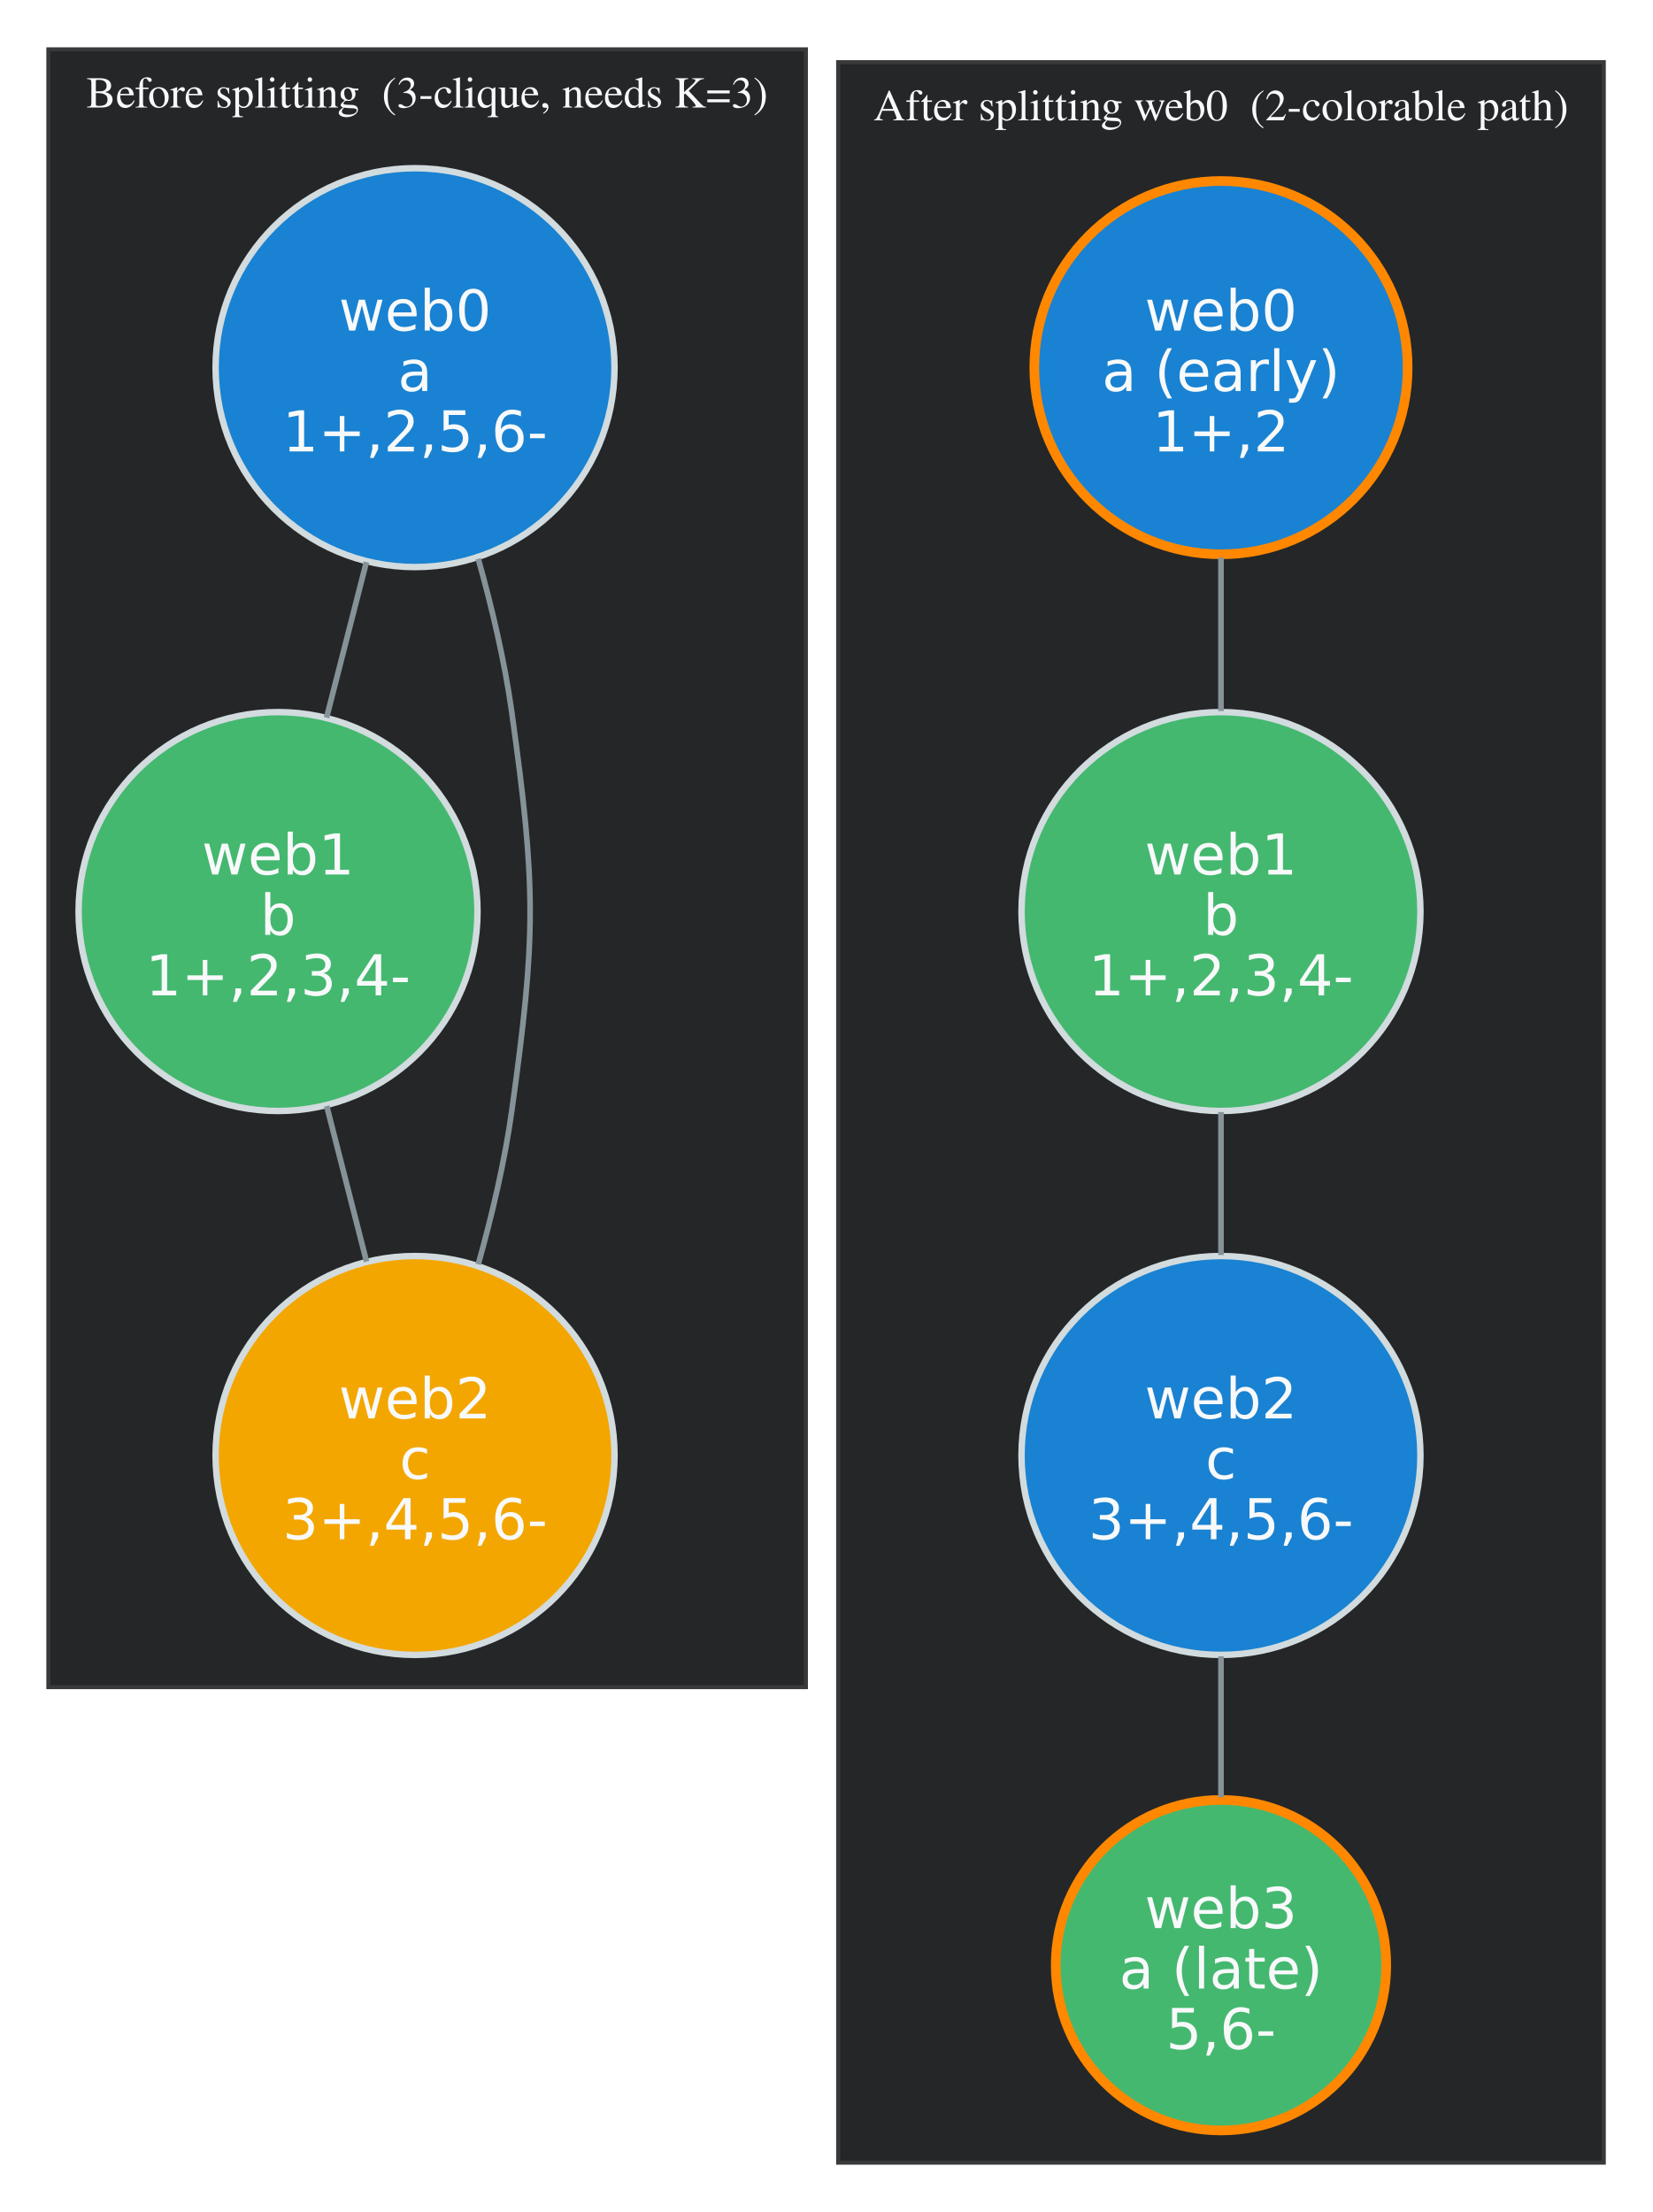
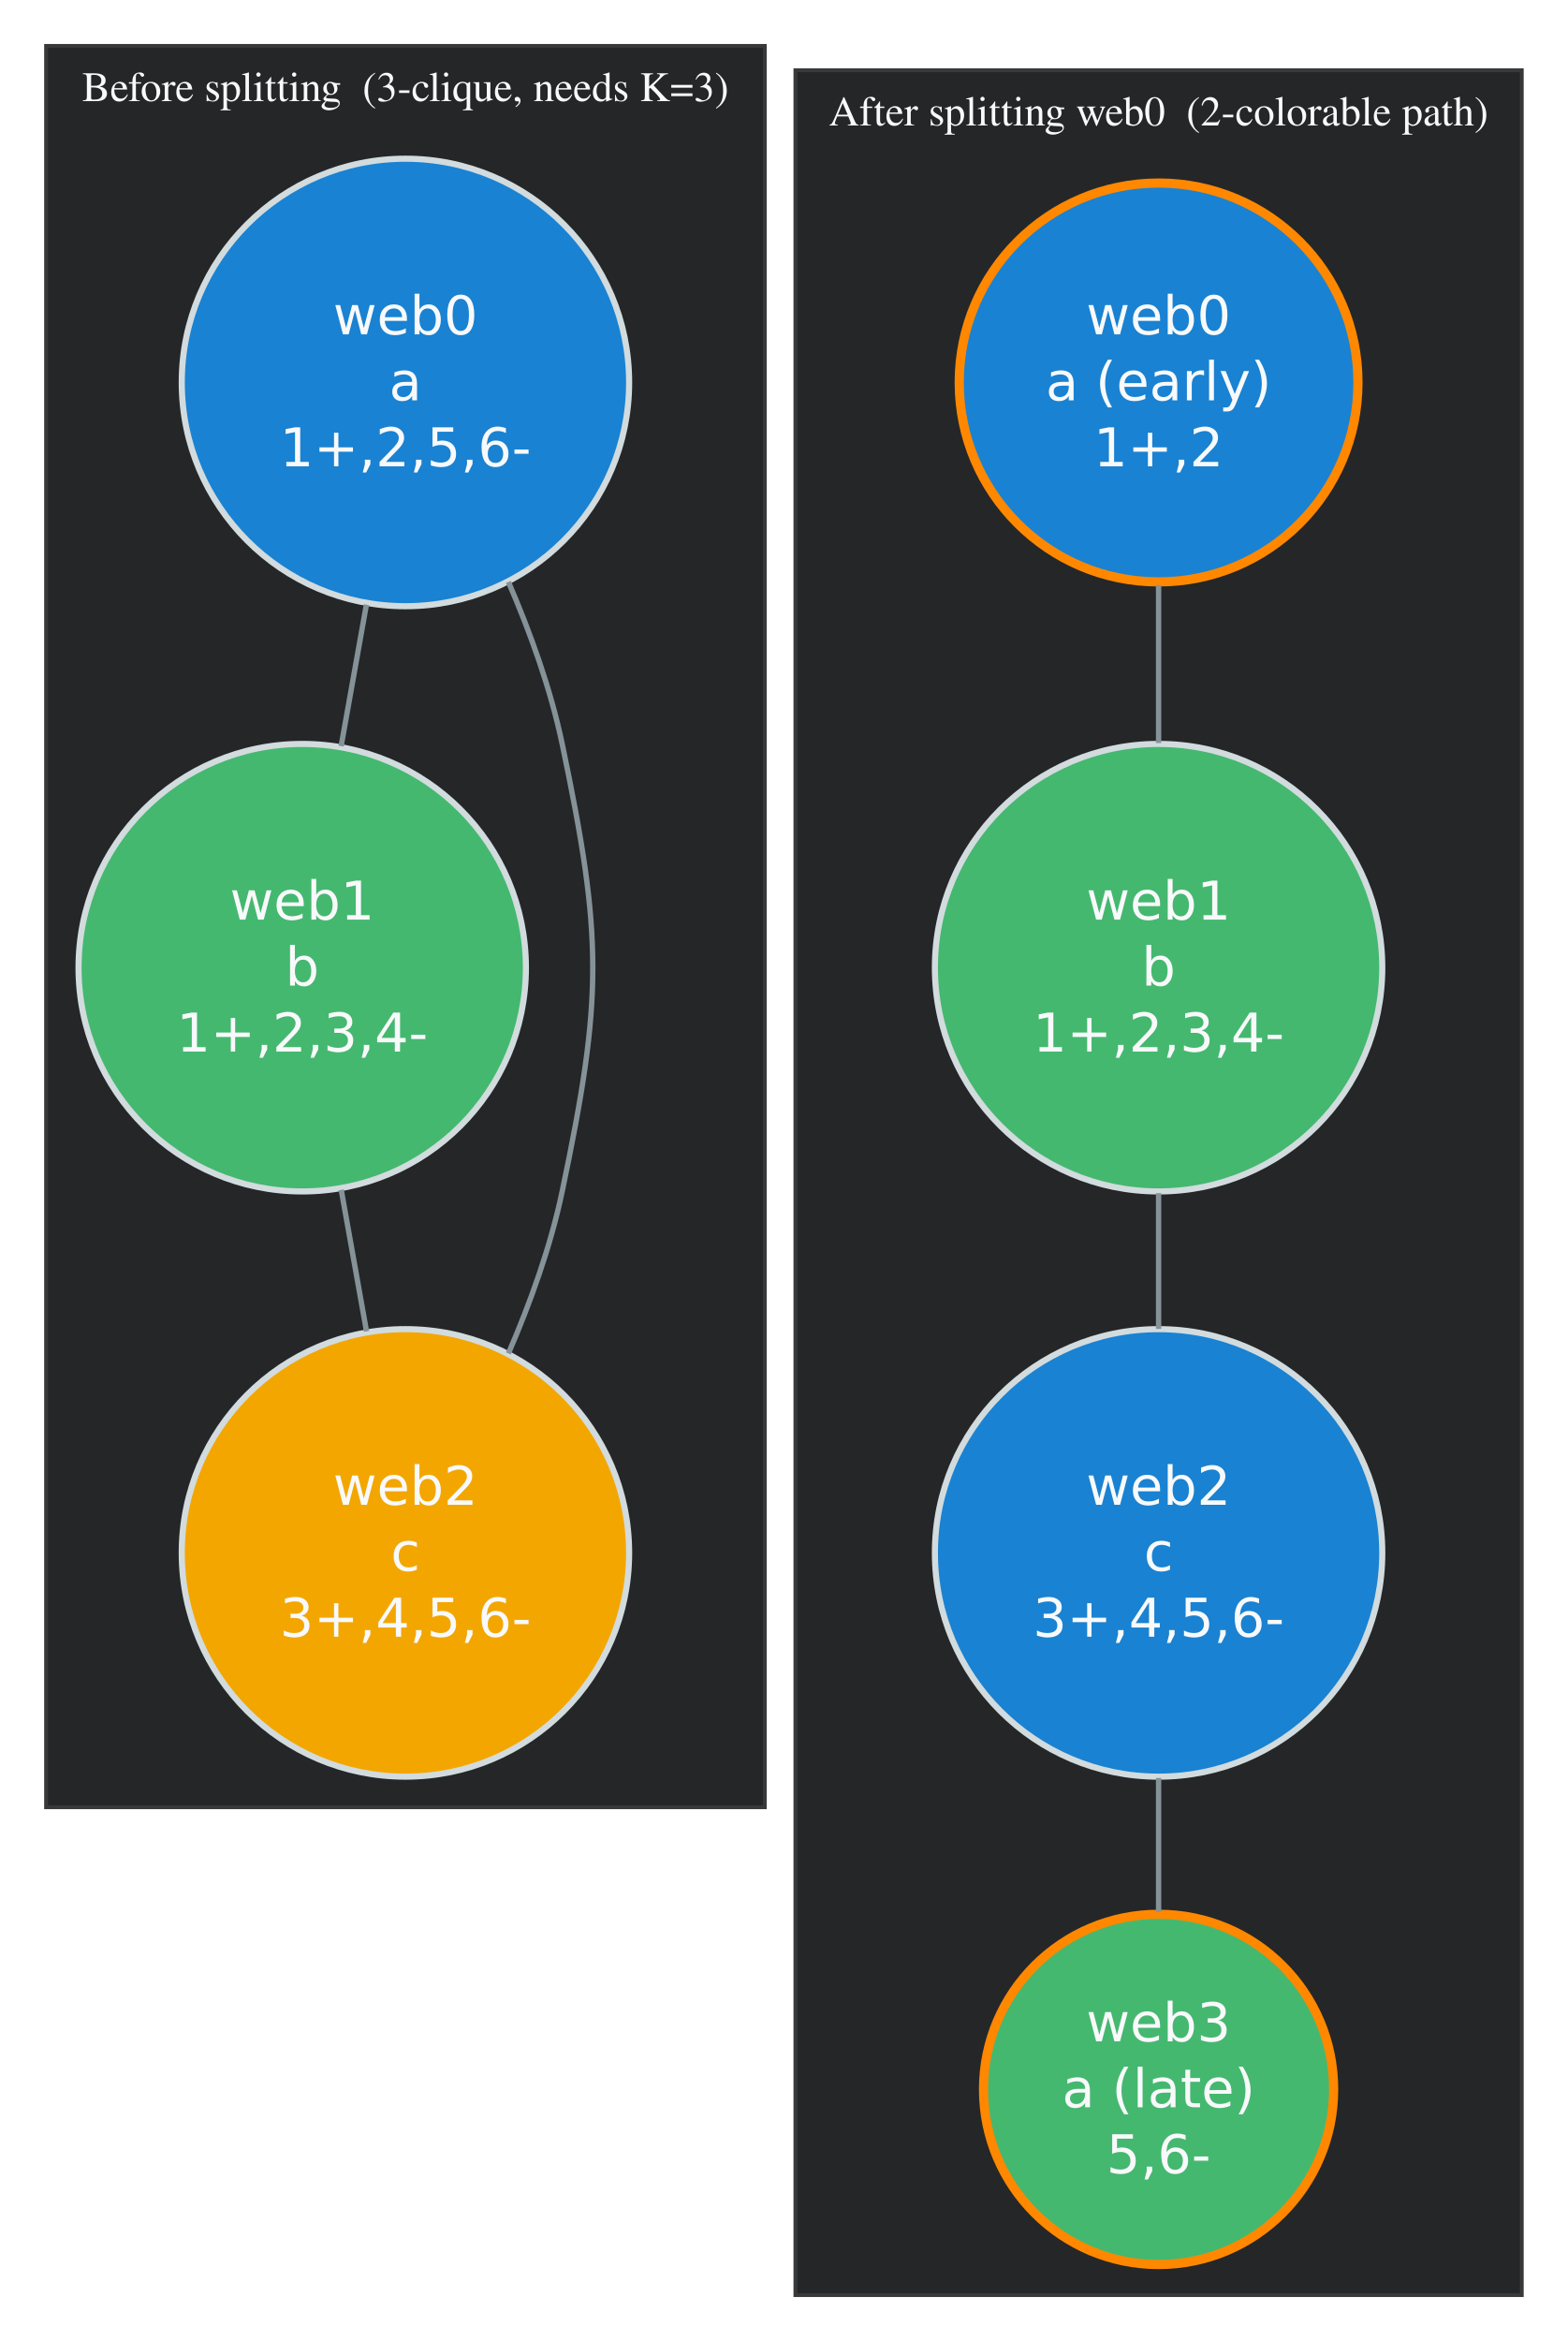
- <svg xmlns="http://www.w3.org/2000/svg" width="410pt" height="549pt" viewBox="0.00 0.00 410.00 548.51">
-   <g id="graph0" class="graph" transform="scale(1 1) rotate(0) translate(4 544.51)">
+ <svg xmlns="http://www.w3.org/2000/svg" width="410pt" height="612pt" viewBox="0.00 0.00 410.00 612.15">
+   <g id="graph0" class="graph" transform="scale(1 1) rotate(0) translate(4 608.15)">
    <g id="clust1" class="cluster">
-       <polygon fill="#252628" stroke="#38393b" points="8,-126.02 8,-532.51 196,-532.51 196,-126.02 8,-126.02" />
-       <text text-anchor="middle" x="102" y="-518.06" font-family="Times,serif" font-size="11.00" fill="#f8f9fa">Before splitting  (3-clique, needs K=3)</text>
+       <polygon fill="#252628" stroke="#38393b" points="8,-135.57 8,-596.15 196,-596.15 196,-135.57 8,-135.57" />
+       <text text-anchor="middle" x="102" y="-581.7" font-family="Times,serif" font-size="11.00" fill="#f8f9fa">Before splitting  (3-clique, needs K=3)</text>
    </g>
    <g id="clust2" class="cluster">
-       <polygon fill="#252628" stroke="#38393b" points="204,-8 204,-529.33 394,-529.33 394,-8 204,-8" />
-       <text text-anchor="middle" x="299" y="-514.88" font-family="Times,serif" font-size="11.00" fill="#f8f9fa">After splitting web0  (2-colorable path)</text>
+       <polygon fill="#252628" stroke="#38393b" points="204,-8 204,-589.78 394,-589.78 394,-8 204,-8" />
+       <text text-anchor="middle" x="299" y="-575.33" font-family="Times,serif" font-size="11.00" fill="#f8f9fa">After splitting web0  (2-colorable path)</text>
    </g>
    <g id="node1" class="node">
-       <ellipse fill="#1982d2" stroke="#d2dbde" stroke-width="1.6" cx="99" cy="-453.51" rx="49.5" ry="49.5" />
-       <text text-anchor="middle" x="99" y="-462.71" font-family="DejaVu Sans" font-size="14.00" fill="#f8f9fa">web0</text>
-       <text text-anchor="middle" x="99" y="-447.71" font-family="DejaVu Sans" font-size="14.00" fill="#f8f9fa">a</text>
-       <text text-anchor="middle" x="99" y="-432.71" font-family="DejaVu Sans" font-size="14.00" fill="#f8f9fa">1+,2,5,6-</text>
+       <ellipse fill="#1982d2" stroke="#d2dbde" stroke-width="1.6" cx="102" cy="-508.14" rx="58.51" ry="58.51" />
+       <text text-anchor="middle" x="102" y="-520.71" font-family="DejaVu Sans" font-size="14.00" fill="#f8f9fa">web0</text>
+       <text text-anchor="middle" x="102" y="-503.46" font-family="DejaVu Sans" font-size="14.00" fill="#f8f9fa">a</text>
+       <text text-anchor="middle" x="102" y="-486.21" font-family="DejaVu Sans" font-size="14.00" fill="#f8f9fa">1+,2,5,6-</text>
    </g>
    <g id="node2" class="node">
-       <ellipse fill="#44b86f" stroke="#d2dbde" stroke-width="1.6" cx="65" cy="-318.52" rx="49.5" ry="49.5" />
-       <text text-anchor="middle" x="65" y="-327.72" font-family="DejaVu Sans" font-size="14.00" fill="#f8f9fa">web1</text>
-       <text text-anchor="middle" x="65" y="-312.72" font-family="DejaVu Sans" font-size="14.00" fill="#f8f9fa">b</text>
-       <text text-anchor="middle" x="65" y="-297.72" font-family="DejaVu Sans" font-size="14.00" fill="#f8f9fa">1+,2,3,4-</text>
+       <ellipse fill="#44b86f" stroke="#d2dbde" stroke-width="1.6" cx="75" cy="-355.11" rx="58.51" ry="58.51" />
+       <text text-anchor="middle" x="75" y="-367.68" font-family="DejaVu Sans" font-size="14.00" fill="#f8f9fa">web1</text>
+       <text text-anchor="middle" x="75" y="-350.43" font-family="DejaVu Sans" font-size="14.00" fill="#f8f9fa">b</text>
+       <text text-anchor="middle" x="75" y="-333.18" font-family="DejaVu Sans" font-size="14.00" fill="#f8f9fa">1+,2,3,4-</text>
    </g>
    <g id="edge1" class="edge">
-       <path fill="none" stroke="#859399" stroke-width="1.4" d="M86.92,-405.25C83.71,-392.71 80.25,-379.16 77.04,-366.63" />
+       <path fill="none" stroke="#859399" stroke-width="1.4" d="M91.79,-450.04C89.63,-437.93 87.34,-425.14 85.18,-413.04" />
    </g>
    <g id="node3" class="node">
-       <ellipse fill="#f3a600" stroke="#d2dbde" stroke-width="1.6" cx="99" cy="-183.52" rx="49.5" ry="49.5" />
-       <text text-anchor="middle" x="99" y="-192.72" font-family="DejaVu Sans" font-size="14.00" fill="#f8f9fa">web2</text>
-       <text text-anchor="middle" x="99" y="-177.72" font-family="DejaVu Sans" font-size="14.00" fill="#f8f9fa">c</text>
-       <text text-anchor="middle" x="99" y="-162.72" font-family="DejaVu Sans" font-size="14.00" fill="#f8f9fa">3+,4,5,6-</text>
+       <ellipse fill="#f3a600" stroke="#d2dbde" stroke-width="1.6" cx="102" cy="-202.08" rx="58.51" ry="58.51" />
+       <text text-anchor="middle" x="102" y="-214.66" font-family="DejaVu Sans" font-size="14.00" fill="#f8f9fa">web2</text>
+       <text text-anchor="middle" x="102" y="-197.41" font-family="DejaVu Sans" font-size="14.00" fill="#f8f9fa">c</text>
+       <text text-anchor="middle" x="102" y="-180.16" font-family="DejaVu Sans" font-size="14.00" fill="#f8f9fa">3+,4,5,6-</text>
    </g>
    <g id="edge2" class="edge">
-       <path fill="none" stroke="#859399" stroke-width="1.4" d="M77.08,-270.25C80.29,-257.71 83.75,-244.17 86.96,-231.63" />
+       <path fill="none" stroke="#859399" stroke-width="1.4" d="M85.21,-297.01C87.37,-284.9 89.66,-272.12 91.82,-260.01" />
    </g>
    <g id="edge3" class="edge">
-       <path fill="none" stroke="#859399" stroke-width="1.4" d="M114.68,-230.96C118.12,-243.19 121.25,-256.48 123,-269.02 129.07,-312.6 129.07,-324.44 123,-368.01 121.25,-380.55 118.12,-393.84 114.68,-406.08" />
+       <path fill="none" stroke="#859399" stroke-width="1.4" d="M128.94,-254.24C134.74,-267.66 140.02,-282.37 143,-296.6 153.67,-347.5 153.67,-362.72 143,-413.62 140.02,-427.85 134.74,-442.56 128.94,-455.98" />
    </g>
    <g id="node4" class="node">
-       <ellipse fill="#1982d2" stroke="#ff8800" stroke-width="2.4" cx="299" cy="-453.51" rx="46.32" ry="46.32" />
-       <text text-anchor="middle" x="299" y="-462.71" font-family="DejaVu Sans" font-size="14.00" fill="#f8f9fa">web0</text>
-       <text text-anchor="middle" x="299" y="-447.71" font-family="DejaVu Sans" font-size="14.00" fill="#f8f9fa">a (early)</text>
-       <text text-anchor="middle" x="299" y="-432.71" font-family="DejaVu Sans" font-size="14.00" fill="#f8f9fa">1+,2</text>
+       <ellipse fill="#1982d2" stroke="#ff8800" stroke-width="2.4" cx="299" cy="-508.14" rx="52.15" ry="52.15" />
+       <text text-anchor="middle" x="299" y="-520.71" font-family="DejaVu Sans" font-size="14.00" fill="#f8f9fa">web0</text>
+       <text text-anchor="middle" x="299" y="-503.46" font-family="DejaVu Sans" font-size="14.00" fill="#f8f9fa">a (early)</text>
+       <text text-anchor="middle" x="299" y="-486.21" font-family="DejaVu Sans" font-size="14.00" fill="#f8f9fa">1+,2</text>
    </g>
    <g id="node5" class="node">
-       <ellipse fill="#44b86f" stroke="#d2dbde" stroke-width="1.6" cx="299" cy="-318.52" rx="49.5" ry="49.5" />
-       <text text-anchor="middle" x="299" y="-327.72" font-family="DejaVu Sans" font-size="14.00" fill="#f8f9fa">web1</text>
-       <text text-anchor="middle" x="299" y="-312.72" font-family="DejaVu Sans" font-size="14.00" fill="#f8f9fa">b</text>
-       <text text-anchor="middle" x="299" y="-297.72" font-family="DejaVu Sans" font-size="14.00" fill="#f8f9fa">1+,2,3,4-</text>
+       <ellipse fill="#44b86f" stroke="#d2dbde" stroke-width="1.6" cx="299" cy="-355.11" rx="58.51" ry="58.51" />
+       <text text-anchor="middle" x="299" y="-367.68" font-family="DejaVu Sans" font-size="14.00" fill="#f8f9fa">web1</text>
+       <text text-anchor="middle" x="299" y="-350.43" font-family="DejaVu Sans" font-size="14.00" fill="#f8f9fa">b</text>
+       <text text-anchor="middle" x="299" y="-333.18" font-family="DejaVu Sans" font-size="14.00" fill="#f8f9fa">1+,2,3,4-</text>
    </g>
    <g id="edge4" class="edge">
-       <path fill="none" stroke="#859399" stroke-width="1.4" d="M299,-406.37C299,-394.07 299,-380.73 299,-368.29" />
+       <path fill="none" stroke="#859399" stroke-width="1.4" d="M299,-455.16C299,-441.85 299,-427.46 299,-413.87" />
    </g>
    <g id="node6" class="node">
-       <ellipse fill="#1982d2" stroke="#d2dbde" stroke-width="1.6" cx="299" cy="-183.52" rx="49.5" ry="49.5" />
-       <text text-anchor="middle" x="299" y="-192.72" font-family="DejaVu Sans" font-size="14.00" fill="#f8f9fa">web2</text>
-       <text text-anchor="middle" x="299" y="-177.72" font-family="DejaVu Sans" font-size="14.00" fill="#f8f9fa">c</text>
-       <text text-anchor="middle" x="299" y="-162.72" font-family="DejaVu Sans" font-size="14.00" fill="#f8f9fa">3+,4,5,6-</text>
+       <ellipse fill="#1982d2" stroke="#d2dbde" stroke-width="1.6" cx="299" cy="-202.08" rx="58.51" ry="58.51" />
+       <text text-anchor="middle" x="299" y="-214.66" font-family="DejaVu Sans" font-size="14.00" fill="#f8f9fa">web2</text>
+       <text text-anchor="middle" x="299" y="-197.41" font-family="DejaVu Sans" font-size="14.00" fill="#f8f9fa">c</text>
+       <text text-anchor="middle" x="299" y="-180.16" font-family="DejaVu Sans" font-size="14.00" fill="#f8f9fa">3+,4,5,6-</text>
    </g>
    <g id="edge5" class="edge">
-       <path fill="none" stroke="#859399" stroke-width="1.4" d="M299,-268.75C299,-257.18 299,-244.85 299,-233.28" />
+       <path fill="none" stroke="#859399" stroke-width="1.4" d="M299,-296.15C299,-284.51 299,-272.27 299,-260.64" />
    </g>
    <g id="node7" class="node">
-       <ellipse fill="#44b86f" stroke="#ff8800" stroke-width="2.4" cx="299" cy="-57.01" rx="41.01" ry="41.01" />
-       <text text-anchor="middle" x="299" y="-66.21" font-family="DejaVu Sans" font-size="14.00" fill="#f8f9fa">web3</text>
-       <text text-anchor="middle" x="299" y="-51.21" font-family="DejaVu Sans" font-size="14.00" fill="#f8f9fa">a (late)</text>
-       <text text-anchor="middle" x="299" y="-36.21" font-family="DejaVu Sans" font-size="14.00" fill="#f8f9fa">5,6-</text>
+       <ellipse fill="#44b86f" stroke="#ff8800" stroke-width="2.4" cx="299" cy="-61.79" rx="45.79" ry="45.79" />
+       <text text-anchor="middle" x="299" y="-74.36" font-family="DejaVu Sans" font-size="14.00" fill="#f8f9fa">web3</text>
+       <text text-anchor="middle" x="299" y="-57.11" font-family="DejaVu Sans" font-size="14.00" fill="#f8f9fa">a (late)</text>
+       <text text-anchor="middle" x="299" y="-39.86" font-family="DejaVu Sans" font-size="14.00" fill="#f8f9fa">5,6-</text>
    </g>
    <g id="edge6" class="edge">
-       <path fill="none" stroke="#859399" stroke-width="1.4" d="M299,-133.67C299,-122.09 299,-109.86 299,-98.68" />
+       <path fill="none" stroke="#859399" stroke-width="1.4" d="M299,-143.23C299,-131.54 299,-119.4 299,-108.21" />
    </g>
  </g>
</svg>
